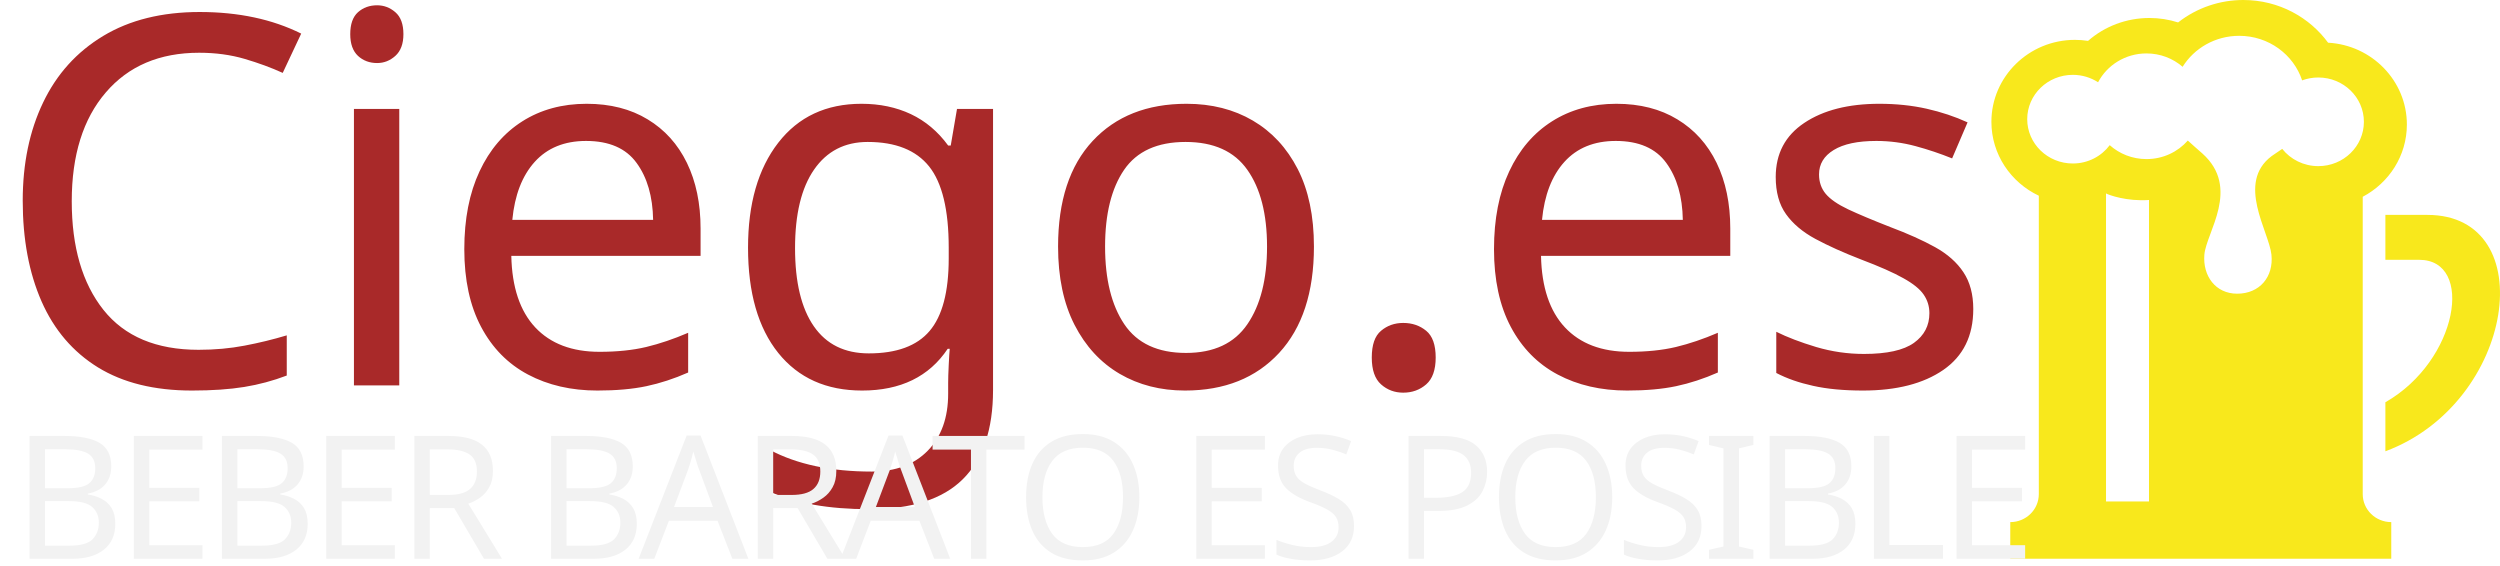
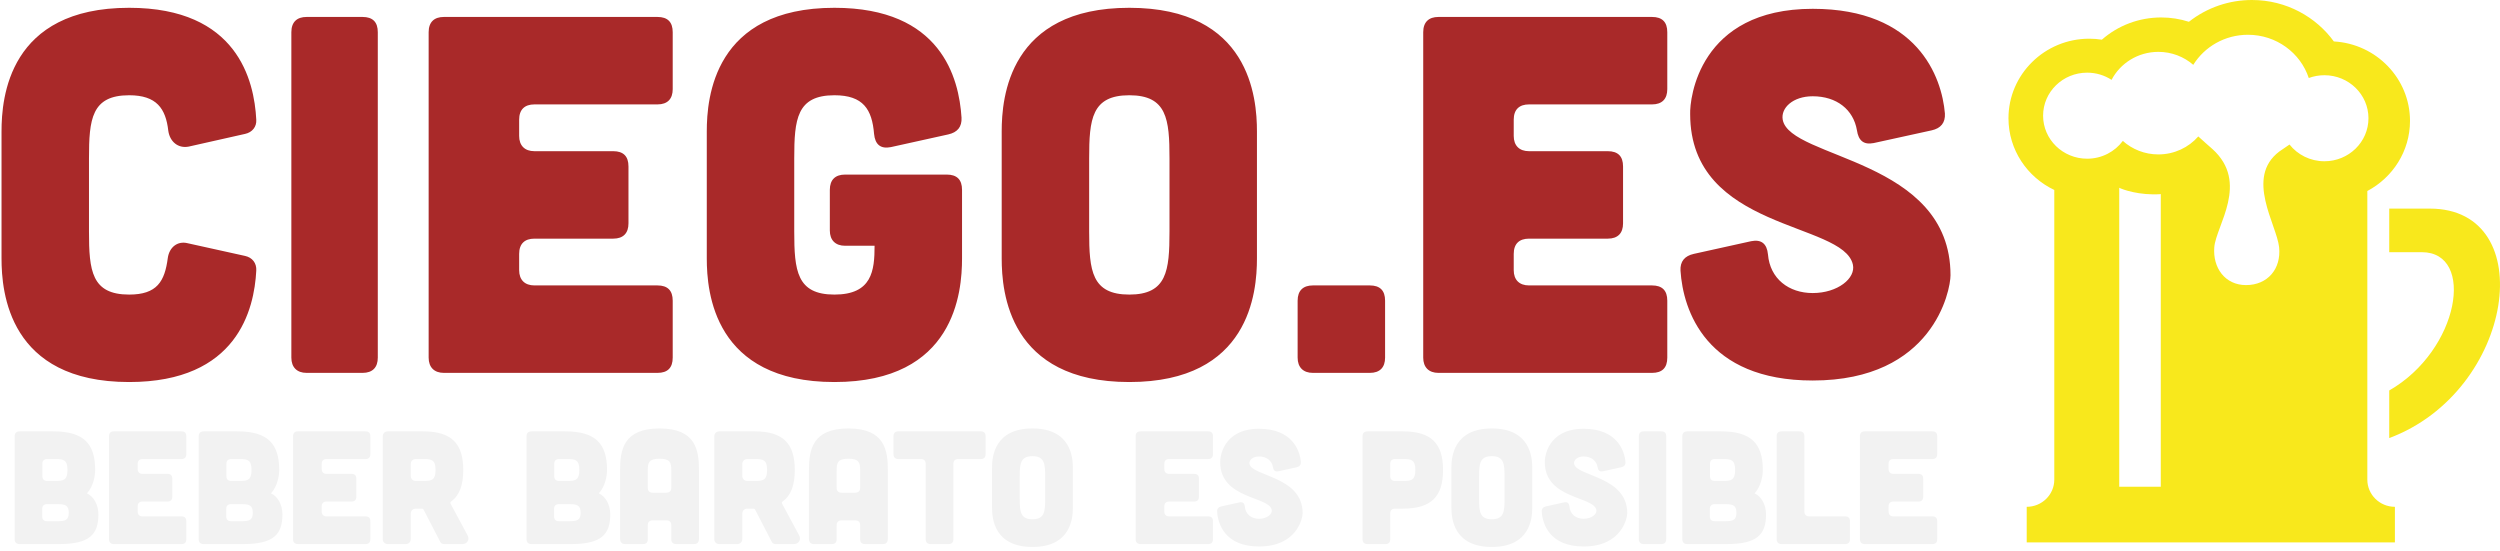
- <svg xmlns="http://www.w3.org/2000/svg" width="349px" height="79px" viewBox="0 0 349 79" version="1.1">
-   <description>Created with Sketch (http://www.bohemiancoding.com/sketch)</description>
+ <svg xmlns="http://www.w3.org/2000/svg" width="295px" height="65px" viewBox="0 0 295 65" version="1.1">
+   <description>Created with Sketch.</description>
  <defs />
  <g id="Page-1" stroke="none" stroke-width="1" fill="none" fill-rule="evenodd">
-     <path d="M329.836,68.979 L329.836,27.47 C333.501,25.539 336,21.743 336,17.383 C336,11.293 331.124,6.299 325.001,5.961 C322.461,2.485 318.192,0 313.164,0 C309.946,0 306.719,1.046 304.065,3.133 C302.785,2.724 301.439,2.511 300.069,2.511 C296.836,2.511 293.81,3.677 291.492,5.706 C290.89,5.613 290.279,5.565 289.662,5.565 C283.232,5.565 278,10.698 278,17.007 C278,21.544 280.706,25.473 284.618,27.321 L284.618,68.979 C284.618,71.137 282.835,72.887 280.634,72.887 L280.634,78 L333.82,78 L333.82,72.886 C331.62,72.886 329.836,71.137 329.836,68.979 L329.836,68.979 Z M300,70 L294,70 L294,27 C294.4,27.232 296.92,28.139 300,27.918 L300,70 L300,70 Z M323.636,23.192 C321.585,23.192 319.762,22.248 318.598,20.784 C318.598,20.784 317.121,21.79 317.121,21.79 C312.14,25.538 316.75,32.301 317.093,35.551 C317.42,38.659 315.436,41 312.315,41 C309.272,41 307.488,38.5 307.729,35.551 C307.984,32.44 312.841,26.266 307.455,21.429 C306.658,20.713 306.252,20.397 305.419,19.621 C304.028,21.204 301.96,22.209 299.65,22.209 C297.671,22.209 295.87,21.471 294.519,20.265 C293.362,21.815 291.485,22.824 289.365,22.824 C285.85,22.824 283,20.054 283,16.636 C283,13.219 285.85,10.449 289.365,10.449 C290.669,10.449 291.881,10.832 292.891,11.485 C294.146,9.096 296.701,7.458 299.65,7.458 C301.587,7.458 303.353,8.165 304.693,9.325 C306.312,6.732 309.243,5 312.591,5 C316.701,5 320.182,7.611 321.378,11.22 C322.08,10.961 322.84,10.818 323.635,10.818 C327.151,10.818 330,13.588 330,17.005 C330,20.422 327.151,23.192 323.636,23.192 L323.636,23.192 Z M333,63 L333,56.155 C343.156,50.357 345.485,36.268 337.707,36.268 L333,36.268 L333,30 L338.865,30 C354.904,30 351.134,56.253 333,63 L333,63 Z" id="icono" fill="#F8E81C" />
-     <text id="Ciego.es" font-family="Cubano" font-size="72" font-weight="normal" letter-spacing="-1" fill="#A92929">
-       <tspan x="-1.22" y="53.8">Ciego.es</tspan>
-     </text>
-     <text id="Subtitulo" font-family="Cubano" font-size="24" font-weight="normal" letter-spacing="-1.043" fill="#F2F2F2">
-       <tspan x="1.796" y="78">BEBER BARATO ES POSIBLE</tspan>
-     </text>
+     <g id="logo">
+       <g id="Page-1">
+         <path d="M279.345,56.598 L279.345,22.539 C282.339,20.955 284.38,17.84 284.38,14.263 C284.38,9.266 280.397,5.168 275.395,4.891 C273.32,2.039 269.833,0 265.725,0 C263.097,0 260.461,0.858 258.292,2.571 C257.247,2.235 256.147,2.06 255.028,2.06 C252.387,2.06 249.915,3.017 248.021,4.682 C247.53,4.606 247.03,4.567 246.526,4.567 C241.274,4.567 237,8.778 237,13.954 C237,17.677 239.211,20.901 242.406,22.417 L242.406,56.598 C242.406,58.369 240.95,59.804 239.152,59.804 L239.152,64 L282.599,64 L282.599,59.804 C280.802,59.804 279.345,58.369 279.345,56.598 L279.345,56.598 L279.345,56.598 Z M254.972,57.436 L250.07,57.436 L250.07,22.154 C250.397,22.344 252.456,23.089 254.972,22.907 L254.972,57.436 L254.972,57.436 Z M274.28,19.029 C272.604,19.029 271.115,18.255 270.164,17.054 C270.164,17.054 268.958,17.879 268.958,17.879 C264.889,20.955 268.655,26.503 268.935,29.17 C269.202,31.72 267.582,33.641 265.032,33.641 C262.547,33.641 261.089,31.589 261.286,29.17 C261.494,26.617 265.461,21.552 261.062,17.583 C260.411,16.995 260.079,16.736 259.399,16.099 C258.262,17.398 256.573,18.222 254.686,18.222 C253.07,18.222 251.598,17.618 250.494,16.628 C249.549,17.899 248.016,18.727 246.284,18.727 C243.413,18.727 241.085,16.454 241.085,13.65 C241.085,10.847 243.413,8.574 246.284,8.574 C247.349,8.574 248.34,8.887 249.164,9.424 C250.19,7.463 252.277,6.12 254.686,6.12 C256.268,6.12 257.711,6.699 258.806,7.651 C260.128,5.524 262.522,4.103 265.258,4.103 C268.615,4.103 271.458,6.245 272.435,9.206 C273.009,8.994 273.63,8.876 274.279,8.876 C277.151,8.876 279.479,11.149 279.479,13.953 C279.479,16.756 277.152,19.029 274.28,19.029 L274.28,19.029 L274.28,19.029 Z M281.93,51.692 L281.93,46.076 C290.226,41.319 292.128,29.758 285.775,29.758 L281.93,29.758 L281.93,24.615 L286.721,24.615 C299.823,24.615 296.743,46.157 281.93,51.692 L281.93,51.692 L281.93,51.692 Z" id="icono" fill="#F8E81C" />
+         <path d="M0.18,30.5 C0.18,34.46 1.02,45.08 15.24,45.08 C28.02,45.08 30,36.5 30.24,31.94 C30.3,31.04 29.76,30.38 28.92,30.2 L22.14,28.7 C20.94,28.4 19.98,29.18 19.8,30.44 C19.44,33.2 18.54,34.76 15.24,34.76 C10.8,34.76 10.5,31.94 10.5,27.32 L10.5,18.68 C10.5,14.06 10.8,11.24 15.24,11.24 C18.48,11.24 19.56,12.8 19.86,15.44 C20.04,16.7 21,17.54 22.26,17.3 L28.92,15.8 C29.76,15.62 30.3,14.96 30.24,14.12 C30,9.5 28.02,0.92 15.24,0.92 C1.02,0.92 0.18,11.54 0.18,15.5 L0.18,30.5 Z M42.78,2 C43.98,2 44.58,2.6 44.58,3.8 L44.58,42.2 C44.58,43.34 43.98,44 42.78,44 L36.18,44 C35.04,44 34.38,43.34 34.38,42.2 L34.38,3.8 C34.38,2.6 35.04,2 36.18,2 L42.78,2 Z M77.58,2 C78.78,2 79.38,2.6 79.38,3.8 L79.38,10.52 C79.38,11.66 78.78,12.32 77.58,12.32 L63.06,12.32 C61.92,12.32 61.26,12.92 61.26,14.12 L61.26,16.04 C61.26,17.18 61.92,17.84 63.06,17.84 L72.36,17.84 C73.56,17.84 74.16,18.44 74.16,19.64 L74.16,26.36 C74.16,27.5 73.56,28.16 72.36,28.16 L63.06,28.16 C61.92,28.16 61.26,28.76 61.26,29.96 L61.26,31.88 C61.26,33.02 61.92,33.68 63.06,33.68 L77.58,33.68 C78.78,33.68 79.38,34.28 79.38,35.48 L79.38,42.2 C79.38,43.4 78.78,44 77.58,44 L52.38,44 C51.24,44 50.58,43.34 50.58,42.2 L50.58,3.8 C50.58,2.6 51.24,2 52.38,2 L77.58,2 Z M83.4,30.5 C83.4,34.46 84.24,45.08 98.46,45.08 C112.68,45.08 113.52,34.46 113.52,30.5 L113.52,22.4 C113.52,21.2 112.92,20.6 111.72,20.6 L99.72,20.6 C98.58,20.6 97.92,21.2 97.92,22.4 L97.92,27.2 C97.92,28.34 98.58,29 99.72,29 L103.2,29 C103.2,31.94 102.9,34.76 98.46,34.76 C94.02,34.76 93.72,31.94 93.72,27.32 L93.72,18.68 C93.72,14.06 94.02,11.24 98.46,11.24 C101.88,11.24 102.9,12.92 103.14,15.8 C103.26,17.06 103.92,17.6 105.12,17.36 L111.9,15.86 C112.98,15.62 113.52,14.96 113.46,13.88 C113.16,9.2 111.06,0.92 98.46,0.92 C84.24,0.92 83.4,11.54 83.4,15.5 L83.4,30.5 Z M148.32,15.5 C148.32,11.54 147.48,0.92 133.26,0.92 C119.04,0.92 118.2,11.54 118.2,15.5 L118.2,30.5 C118.2,34.46 119.04,45.08 133.26,45.08 C147.48,45.08 148.32,34.46 148.32,30.5 L148.32,15.5 Z M138,27.32 C138,31.94 137.7,34.76 133.26,34.76 C128.82,34.76 128.52,31.94 128.52,27.32 L128.52,18.68 C128.52,14.06 128.82,11.24 133.26,11.24 C137.7,11.24 138,14.06 138,18.68 L138,27.32 Z M161.64,33.68 C162.84,33.68 163.44,34.28 163.44,35.48 L163.44,42.2 C163.44,43.34 162.84,44 161.64,44 L154.92,44 C153.78,44 153.12,43.34 153.12,42.2 L153.12,35.48 C153.12,34.28 153.78,33.68 154.92,33.68 L161.64,33.68 Z M194.94,2 C196.14,2 196.74,2.6 196.74,3.8 L196.74,10.52 C196.74,11.66 196.14,12.32 194.94,12.32 L180.42,12.32 C179.28,12.32 178.62,12.92 178.62,14.12 L178.62,16.04 C178.62,17.18 179.28,17.84 180.42,17.84 L189.72,17.84 C190.92,17.84 191.52,18.44 191.52,19.64 L191.52,26.36 C191.52,27.5 190.92,28.16 189.72,28.16 L180.42,28.16 C179.28,28.16 178.62,28.76 178.62,29.96 L178.62,31.88 C178.62,33.02 179.28,33.68 180.42,33.68 L194.94,33.68 C196.14,33.68 196.74,34.28 196.74,35.48 L196.74,42.2 C196.74,43.4 196.14,44 194.94,44 L169.74,44 C168.6,44 167.94,43.34 167.94,42.2 L167.94,3.8 C167.94,2.6 168.6,2 169.74,2 L194.94,2 Z M227.94,15.38 C229.02,15.14 229.56,14.48 229.5,13.4 C229.14,9.08 226.26,1.04 213.9,1.04 C200.46,1.04 199.38,11.66 199.44,13.46 C199.44,27.26 217.5,26.12 218.64,31.22 C219,32.84 216.84,34.58 213.9,34.58 C211.08,34.58 208.86,32.9 208.62,30.02 C208.5,28.76 207.84,28.22 206.64,28.46 L199.86,29.96 C198.78,30.2 198.24,30.86 198.3,31.94 C198.6,36.62 201.3,44.9 213.9,44.9 C228.12,44.9 230.16,34.28 230.16,32.48 C230.16,18.68 211.2,18.8 210.36,14.12 C210.12,12.74 211.56,11.36 213.9,11.36 C216.72,11.36 218.7,12.92 219.12,15.38 C219.3,16.58 219.9,17.12 221.1,16.88 L227.94,15.38 Z" id="Ciego.es" fill="#A92929" />
+         <path d="M2.3,50.9 C1.92,50.919 1.73,51.109 1.73,51.489 L1.73,63.63 C1.73,63.991 1.939,64.2 2.3,64.2 L6.993,64.2 C10.565,64.2 11.61,63.06 11.61,60.704 C11.61,59.526 11.04,58.576 10.261,58.215 C11.04,57.36 11.23,56.106 11.23,55.46 C11.23,52.344 9.862,50.9 6.29,50.9 L2.3,50.9 Z M5.568,56.752 C5.207,56.752 4.998,56.562 4.998,56.182 L4.998,54.738 C4.998,54.358 5.207,54.168 5.568,54.168 L6.594,54.168 C7.506,54.168 7.962,54.282 7.962,55.46 C7.962,56.638 7.506,56.752 6.594,56.752 L5.568,56.752 Z M5.549,61.502 C5.188,61.502 4.979,61.312 4.979,60.932 L4.979,60.058 C4.979,59.678 5.188,59.488 5.549,59.488 L6.784,59.488 C7.696,59.488 8.114,59.621 8.114,60.514 C8.114,61.407 7.658,61.502 6.746,61.502 L5.549,61.502 Z M21.414,50.9 C21.794,50.9 21.984,51.09 21.984,51.47 L21.984,53.598 C21.984,53.959 21.794,54.168 21.414,54.168 L16.816,54.168 C16.455,54.168 16.246,54.358 16.246,54.738 L16.246,55.346 C16.246,55.707 16.455,55.916 16.816,55.916 L19.761,55.916 C20.141,55.916 20.331,56.106 20.331,56.486 L20.331,58.614 C20.331,58.975 20.141,59.184 19.761,59.184 L16.816,59.184 C16.455,59.184 16.246,59.374 16.246,59.754 L16.246,60.362 C16.246,60.723 16.455,60.932 16.816,60.932 L21.414,60.932 C21.794,60.932 21.984,61.122 21.984,61.502 L21.984,63.63 C21.984,64.01 21.794,64.2 21.414,64.2 L13.434,64.2 C13.073,64.2 12.864,63.991 12.864,63.63 L12.864,51.47 C12.864,51.09 13.073,50.9 13.434,50.9 L21.414,50.9 Z M24.017,50.9 C23.637,50.919 23.447,51.109 23.447,51.489 L23.447,63.63 C23.447,63.991 23.656,64.2 24.017,64.2 L28.71,64.2 C32.282,64.2 33.327,63.06 33.327,60.704 C33.327,59.526 32.757,58.576 31.978,58.215 C32.757,57.36 32.947,56.106 32.947,55.46 C32.947,52.344 31.579,50.9 28.007,50.9 L24.017,50.9 Z M27.285,56.752 C26.924,56.752 26.715,56.562 26.715,56.182 L26.715,54.738 C26.715,54.358 26.924,54.168 27.285,54.168 L28.311,54.168 C29.223,54.168 29.679,54.282 29.679,55.46 C29.679,56.638 29.223,56.752 28.311,56.752 L27.285,56.752 Z M27.266,61.502 C26.905,61.502 26.696,61.312 26.696,60.932 L26.696,60.058 C26.696,59.678 26.905,59.488 27.266,59.488 L28.501,59.488 C29.413,59.488 29.831,59.621 29.831,60.514 C29.831,61.407 29.375,61.502 28.463,61.502 L27.266,61.502 Z M43.131,50.9 C43.511,50.9 43.701,51.09 43.701,51.47 L43.701,53.598 C43.701,53.959 43.511,54.168 43.131,54.168 L38.533,54.168 C38.172,54.168 37.963,54.358 37.963,54.738 L37.963,55.346 C37.963,55.707 38.172,55.916 38.533,55.916 L41.478,55.916 C41.858,55.916 42.048,56.106 42.048,56.486 L42.048,58.614 C42.048,58.975 41.858,59.184 41.478,59.184 L38.533,59.184 C38.172,59.184 37.963,59.374 37.963,59.754 L37.963,60.362 C37.963,60.723 38.172,60.932 38.533,60.932 L43.131,60.932 C43.511,60.932 43.701,61.122 43.701,61.502 L43.701,63.63 C43.701,64.01 43.511,64.2 43.131,64.2 L35.151,64.2 C34.79,64.2 34.581,63.991 34.581,63.63 L34.581,51.47 C34.581,51.09 34.79,50.9 35.151,50.9 L43.131,50.9 Z M53.163,59.431 C53.125,59.336 53.144,59.241 53.22,59.184 C54.227,58.462 54.664,57.227 54.664,55.46 C54.664,52.344 53.296,50.9 49.914,50.9 L45.753,50.9 C45.411,50.9 45.164,51.147 45.164,51.489 L45.164,63.611 C45.164,63.953 45.411,64.2 45.753,64.2 L47.881,64.2 C48.223,64.2 48.47,63.953 48.47,63.611 L48.47,60.609 C48.47,60.267 48.717,60.02 49.059,60.02 L49.819,60.02 C49.876,60.02 49.933,60.058 49.971,60.115 L51.947,63.934 C52.023,64.105 52.194,64.2 52.384,64.2 L54.55,64.2 C55.139,64.2 55.443,63.668 55.177,63.174 L53.163,59.431 Z M50.028,54.168 C50.94,54.168 51.396,54.282 51.396,55.46 C51.396,56.638 50.94,56.752 50.028,56.752 L49.059,56.752 C48.717,56.752 48.47,56.505 48.47,56.163 L48.47,54.757 C48.47,54.415 48.717,54.168 49.059,54.168 L50.028,54.168 Z M62.701,50.9 C62.321,50.919 62.131,51.109 62.131,51.489 L62.131,63.63 C62.131,63.991 62.34,64.2 62.701,64.2 L67.394,64.2 C70.966,64.2 72.011,63.06 72.011,60.704 C72.011,59.526 71.441,58.576 70.662,58.215 C71.441,57.36 71.631,56.106 71.631,55.46 C71.631,52.344 70.263,50.9 66.691,50.9 L62.701,50.9 Z M65.969,56.752 C65.608,56.752 65.399,56.562 65.399,56.182 L65.399,54.738 C65.399,54.358 65.608,54.168 65.969,54.168 L66.995,54.168 C67.907,54.168 68.363,54.282 68.363,55.46 C68.363,56.638 67.907,56.752 66.995,56.752 L65.969,56.752 Z M65.95,61.502 C65.589,61.502 65.38,61.312 65.38,60.932 L65.38,60.058 C65.38,59.678 65.589,59.488 65.95,59.488 L67.185,59.488 C68.097,59.488 68.515,59.621 68.515,60.514 C68.515,61.407 68.059,61.502 67.147,61.502 L65.95,61.502 Z M82.48,63.554 C82.48,63.972 82.29,64.2 81.91,64.2 L79.782,64.2 C79.421,64.2 79.212,64.01 79.212,63.63 L79.212,61.977 C79.212,61.597 79.022,61.407 78.642,61.407 L77.008,61.407 C76.647,61.407 76.438,61.597 76.438,61.977 L76.438,63.63 C76.438,64.01 76.248,64.2 75.868,64.2 L73.74,64.2 C73.379,64.2 73.17,63.972 73.17,63.554 L73.17,55.498 C73.17,53.104 73.55,50.558 77.825,50.558 C82.1,50.558 82.48,53.104 82.48,55.498 L82.48,63.554 Z M79.212,55.498 C79.212,54.586 79.079,54.13 77.825,54.13 C76.571,54.13 76.438,54.586 76.438,55.498 L76.438,57.569 C76.438,57.93 76.647,58.139 77.008,58.139 L78.642,58.139 C79.022,58.12 79.212,57.93 79.212,57.55 L79.212,55.498 Z M92.284,59.431 C92.246,59.336 92.265,59.241 92.341,59.184 C93.348,58.462 93.785,57.227 93.785,55.46 C93.785,52.344 92.417,50.9 89.035,50.9 L84.874,50.9 C84.532,50.9 84.285,51.147 84.285,51.489 L84.285,63.611 C84.285,63.953 84.532,64.2 84.874,64.2 L87.002,64.2 C87.344,64.2 87.591,63.953 87.591,63.611 L87.591,60.609 C87.591,60.267 87.838,60.02 88.18,60.02 L88.94,60.02 C88.997,60.02 89.054,60.058 89.092,60.115 L91.068,63.934 C91.144,64.105 91.315,64.2 91.505,64.2 L93.671,64.2 C94.26,64.2 94.564,63.668 94.298,63.174 L92.284,59.431 Z M89.149,54.168 C90.061,54.168 90.517,54.282 90.517,55.46 C90.517,56.638 90.061,56.752 89.149,56.752 L88.18,56.752 C87.838,56.752 87.591,56.505 87.591,56.163 L87.591,54.757 C87.591,54.415 87.838,54.168 88.18,54.168 L89.149,54.168 Z M104.767,63.554 C104.767,63.972 104.577,64.2 104.197,64.2 L102.069,64.2 C101.708,64.2 101.499,64.01 101.499,63.63 L101.499,61.977 C101.499,61.597 101.309,61.407 100.929,61.407 L99.295,61.407 C98.934,61.407 98.725,61.597 98.725,61.977 L98.725,63.63 C98.725,64.01 98.535,64.2 98.155,64.2 L96.027,64.2 C95.666,64.2 95.457,63.972 95.457,63.554 L95.457,55.498 C95.457,53.104 95.837,50.558 100.112,50.558 C104.387,50.558 104.767,53.104 104.767,55.498 L104.767,63.554 Z M101.499,55.498 C101.499,54.586 101.366,54.13 100.112,54.13 C98.858,54.13 98.725,54.586 98.725,55.498 L98.725,57.569 C98.725,57.93 98.934,58.139 99.295,58.139 L100.929,58.139 C101.309,58.12 101.499,57.93 101.499,57.55 L101.499,55.498 Z M109.232,54.738 C109.232,54.358 109.042,54.168 108.662,54.168 L106.002,54.168 C105.641,54.168 105.432,53.959 105.432,53.598 L105.432,51.47 C105.432,51.09 105.641,50.9 106.002,50.9 L115.73,50.9 C116.11,50.9 116.3,51.09 116.3,51.47 L116.3,53.598 C116.3,53.959 116.11,54.168 115.73,54.168 L113.07,54.168 C112.709,54.168 112.5,54.358 112.5,54.738 L112.5,63.63 C112.5,63.991 112.31,64.2 111.93,64.2 L109.802,64.2 C109.441,64.2 109.232,63.991 109.232,63.63 L109.232,54.738 Z M126.598,55.175 C126.598,53.921 126.332,50.558 121.829,50.558 C117.326,50.558 117.06,53.921 117.06,55.175 L117.06,59.925 C117.06,61.179 117.326,64.542 121.829,64.542 C126.332,64.542 126.598,61.179 126.598,59.925 L126.598,55.175 Z M123.33,58.918 C123.33,60.381 123.235,61.274 121.829,61.274 C120.423,61.274 120.328,60.381 120.328,58.918 L120.328,56.182 C120.328,54.719 120.423,53.826 121.829,53.826 C123.235,53.826 123.33,54.719 123.33,56.182 L123.33,58.918 Z M142.558,50.9 C142.938,50.9 143.128,51.09 143.128,51.47 L143.128,53.598 C143.128,53.959 142.938,54.168 142.558,54.168 L137.96,54.168 C137.599,54.168 137.39,54.358 137.39,54.738 L137.39,55.346 C137.39,55.707 137.599,55.916 137.96,55.916 L140.905,55.916 C141.285,55.916 141.475,56.106 141.475,56.486 L141.475,58.614 C141.475,58.975 141.285,59.184 140.905,59.184 L137.96,59.184 C137.599,59.184 137.39,59.374 137.39,59.754 L137.39,60.362 C137.39,60.723 137.599,60.932 137.96,60.932 L142.558,60.932 C142.938,60.932 143.128,61.122 143.128,61.502 L143.128,63.63 C143.128,64.01 142.938,64.2 142.558,64.2 L134.578,64.2 C134.217,64.2 134.008,63.991 134.008,63.63 L134.008,51.47 C134.008,51.09 134.217,50.9 134.578,50.9 L142.558,50.9 Z M153.008,55.137 C153.35,55.061 153.521,54.852 153.502,54.51 C153.388,53.142 152.476,50.596 148.562,50.596 C144.306,50.596 143.964,53.959 143.983,54.529 C143.983,58.899 149.702,58.538 150.063,60.153 C150.177,60.666 149.493,61.217 148.562,61.217 C147.669,61.217 146.966,60.685 146.89,59.773 C146.852,59.374 146.643,59.203 146.263,59.279 L144.116,59.754 C143.774,59.83 143.603,60.039 143.622,60.381 C143.717,61.863 144.572,64.485 148.562,64.485 C153.065,64.485 153.711,61.122 153.711,60.552 C153.711,56.182 147.707,56.22 147.441,54.738 C147.365,54.301 147.821,53.864 148.562,53.864 C149.455,53.864 150.082,54.358 150.215,55.137 C150.272,55.517 150.462,55.688 150.842,55.612 L153.008,55.137 Z M161.349,50.9 C160.969,50.919 160.779,51.109 160.779,51.489 L160.779,63.63 C160.779,63.991 160.988,64.2 161.349,64.2 L163.477,64.2 C163.857,64.2 164.047,64.01 164.047,63.63 L164.047,60.59 C164.047,60.21 164.256,60.02 164.617,60.02 L165.529,60.02 C168.911,60.02 170.279,58.576 170.279,55.46 C170.279,52.344 168.911,50.9 165.529,50.9 L161.349,50.9 Z M164.617,56.752 C164.256,56.752 164.047,56.543 164.047,56.182 L164.047,54.738 C164.047,54.358 164.256,54.168 164.617,54.168 L165.643,54.168 C166.555,54.168 167.011,54.282 167.011,55.46 C167.011,56.638 166.555,56.752 165.643,56.752 L164.617,56.752 Z M180.805,55.175 C180.805,53.921 180.539,50.558 176.036,50.558 C171.533,50.558 171.267,53.921 171.267,55.175 L171.267,59.925 C171.267,61.179 171.533,64.542 176.036,64.542 C180.539,64.542 180.805,61.179 180.805,59.925 L180.805,55.175 Z M177.537,58.918 C177.537,60.381 177.442,61.274 176.036,61.274 C174.63,61.274 174.535,60.381 174.535,58.918 L174.535,56.182 C174.535,54.719 174.63,53.826 176.036,53.826 C177.442,53.826 177.537,54.719 177.537,56.182 L177.537,58.918 Z M191.312,55.137 C191.654,55.061 191.825,54.852 191.806,54.51 C191.692,53.142 190.78,50.596 186.866,50.596 C182.61,50.596 182.268,53.959 182.287,54.529 C182.287,58.899 188.006,58.538 188.367,60.153 C188.481,60.666 187.797,61.217 186.866,61.217 C185.973,61.217 185.27,60.685 185.194,59.773 C185.156,59.374 184.947,59.203 184.567,59.279 L182.42,59.754 C182.078,59.83 181.907,60.039 181.926,60.381 C182.021,61.863 182.876,64.485 186.866,64.485 C191.369,64.485 192.015,61.122 192.015,60.552 C192.015,56.182 186.011,56.22 185.745,54.738 C185.669,54.301 186.125,53.864 186.866,53.864 C187.759,53.864 188.386,54.358 188.519,55.137 C188.576,55.517 188.766,55.688 189.146,55.612 L191.312,55.137 Z M196.043,50.9 C196.423,50.9 196.613,51.09 196.613,51.47 L196.613,63.63 C196.613,63.991 196.423,64.2 196.043,64.2 L193.953,64.2 C193.592,64.2 193.383,63.991 193.383,63.63 L193.383,51.47 C193.383,51.09 193.592,50.9 193.953,50.9 L196.043,50.9 Z M199.083,50.9 C198.703,50.919 198.513,51.109 198.513,51.489 L198.513,63.63 C198.513,63.991 198.722,64.2 199.083,64.2 L203.776,64.2 C207.348,64.2 208.393,63.06 208.393,60.704 C208.393,59.526 207.823,58.576 207.044,58.215 C207.823,57.36 208.013,56.106 208.013,55.46 C208.013,52.344 206.645,50.9 203.073,50.9 L199.083,50.9 Z M202.351,56.752 C201.99,56.752 201.781,56.562 201.781,56.182 L201.781,54.738 C201.781,54.358 201.99,54.168 202.351,54.168 L203.377,54.168 C204.289,54.168 204.745,54.282 204.745,55.46 C204.745,56.638 204.289,56.752 203.377,56.752 L202.351,56.752 Z M202.332,61.502 C201.971,61.502 201.762,61.312 201.762,60.932 L201.762,60.058 C201.762,59.678 201.971,59.488 202.332,59.488 L203.567,59.488 C204.479,59.488 204.897,59.621 204.897,60.514 C204.897,61.407 204.441,61.502 203.529,61.502 L202.332,61.502 Z M212.345,50.9 C212.725,50.9 212.915,51.09 212.915,51.47 L212.915,60.362 C212.915,60.723 213.124,60.932 213.485,60.932 L217.722,60.932 C218.102,60.932 218.292,61.122 218.292,61.502 L218.292,63.63 C218.292,64.01 218.102,64.2 217.722,64.2 L210.217,64.2 C209.856,64.2 209.647,63.991 209.647,63.63 L209.647,51.47 C209.647,51.09 209.856,50.9 210.217,50.9 L212.345,50.9 Z M228.02,50.9 C228.4,50.9 228.59,51.09 228.59,51.47 L228.59,53.598 C228.59,53.959 228.4,54.168 228.02,54.168 L223.422,54.168 C223.061,54.168 222.852,54.358 222.852,54.738 L222.852,55.346 C222.852,55.707 223.061,55.916 223.422,55.916 L226.367,55.916 C226.747,55.916 226.937,56.106 226.937,56.486 L226.937,58.614 C226.937,58.975 226.747,59.184 226.367,59.184 L223.422,59.184 C223.061,59.184 222.852,59.374 222.852,59.754 L222.852,60.362 C222.852,60.723 223.061,60.932 223.422,60.932 L228.02,60.932 C228.4,60.932 228.59,61.122 228.59,61.502 L228.59,63.63 C228.59,64.01 228.4,64.2 228.02,64.2 L220.04,64.2 C219.679,64.2 219.47,63.991 219.47,63.63 L219.47,51.47 C219.47,51.09 219.679,50.9 220.04,50.9 L228.02,50.9 Z" id="BEBER-BARATO-ES-POSI" fill="#F2F2F2" />
+       </g>
+     </g>
  </g>
</svg>
